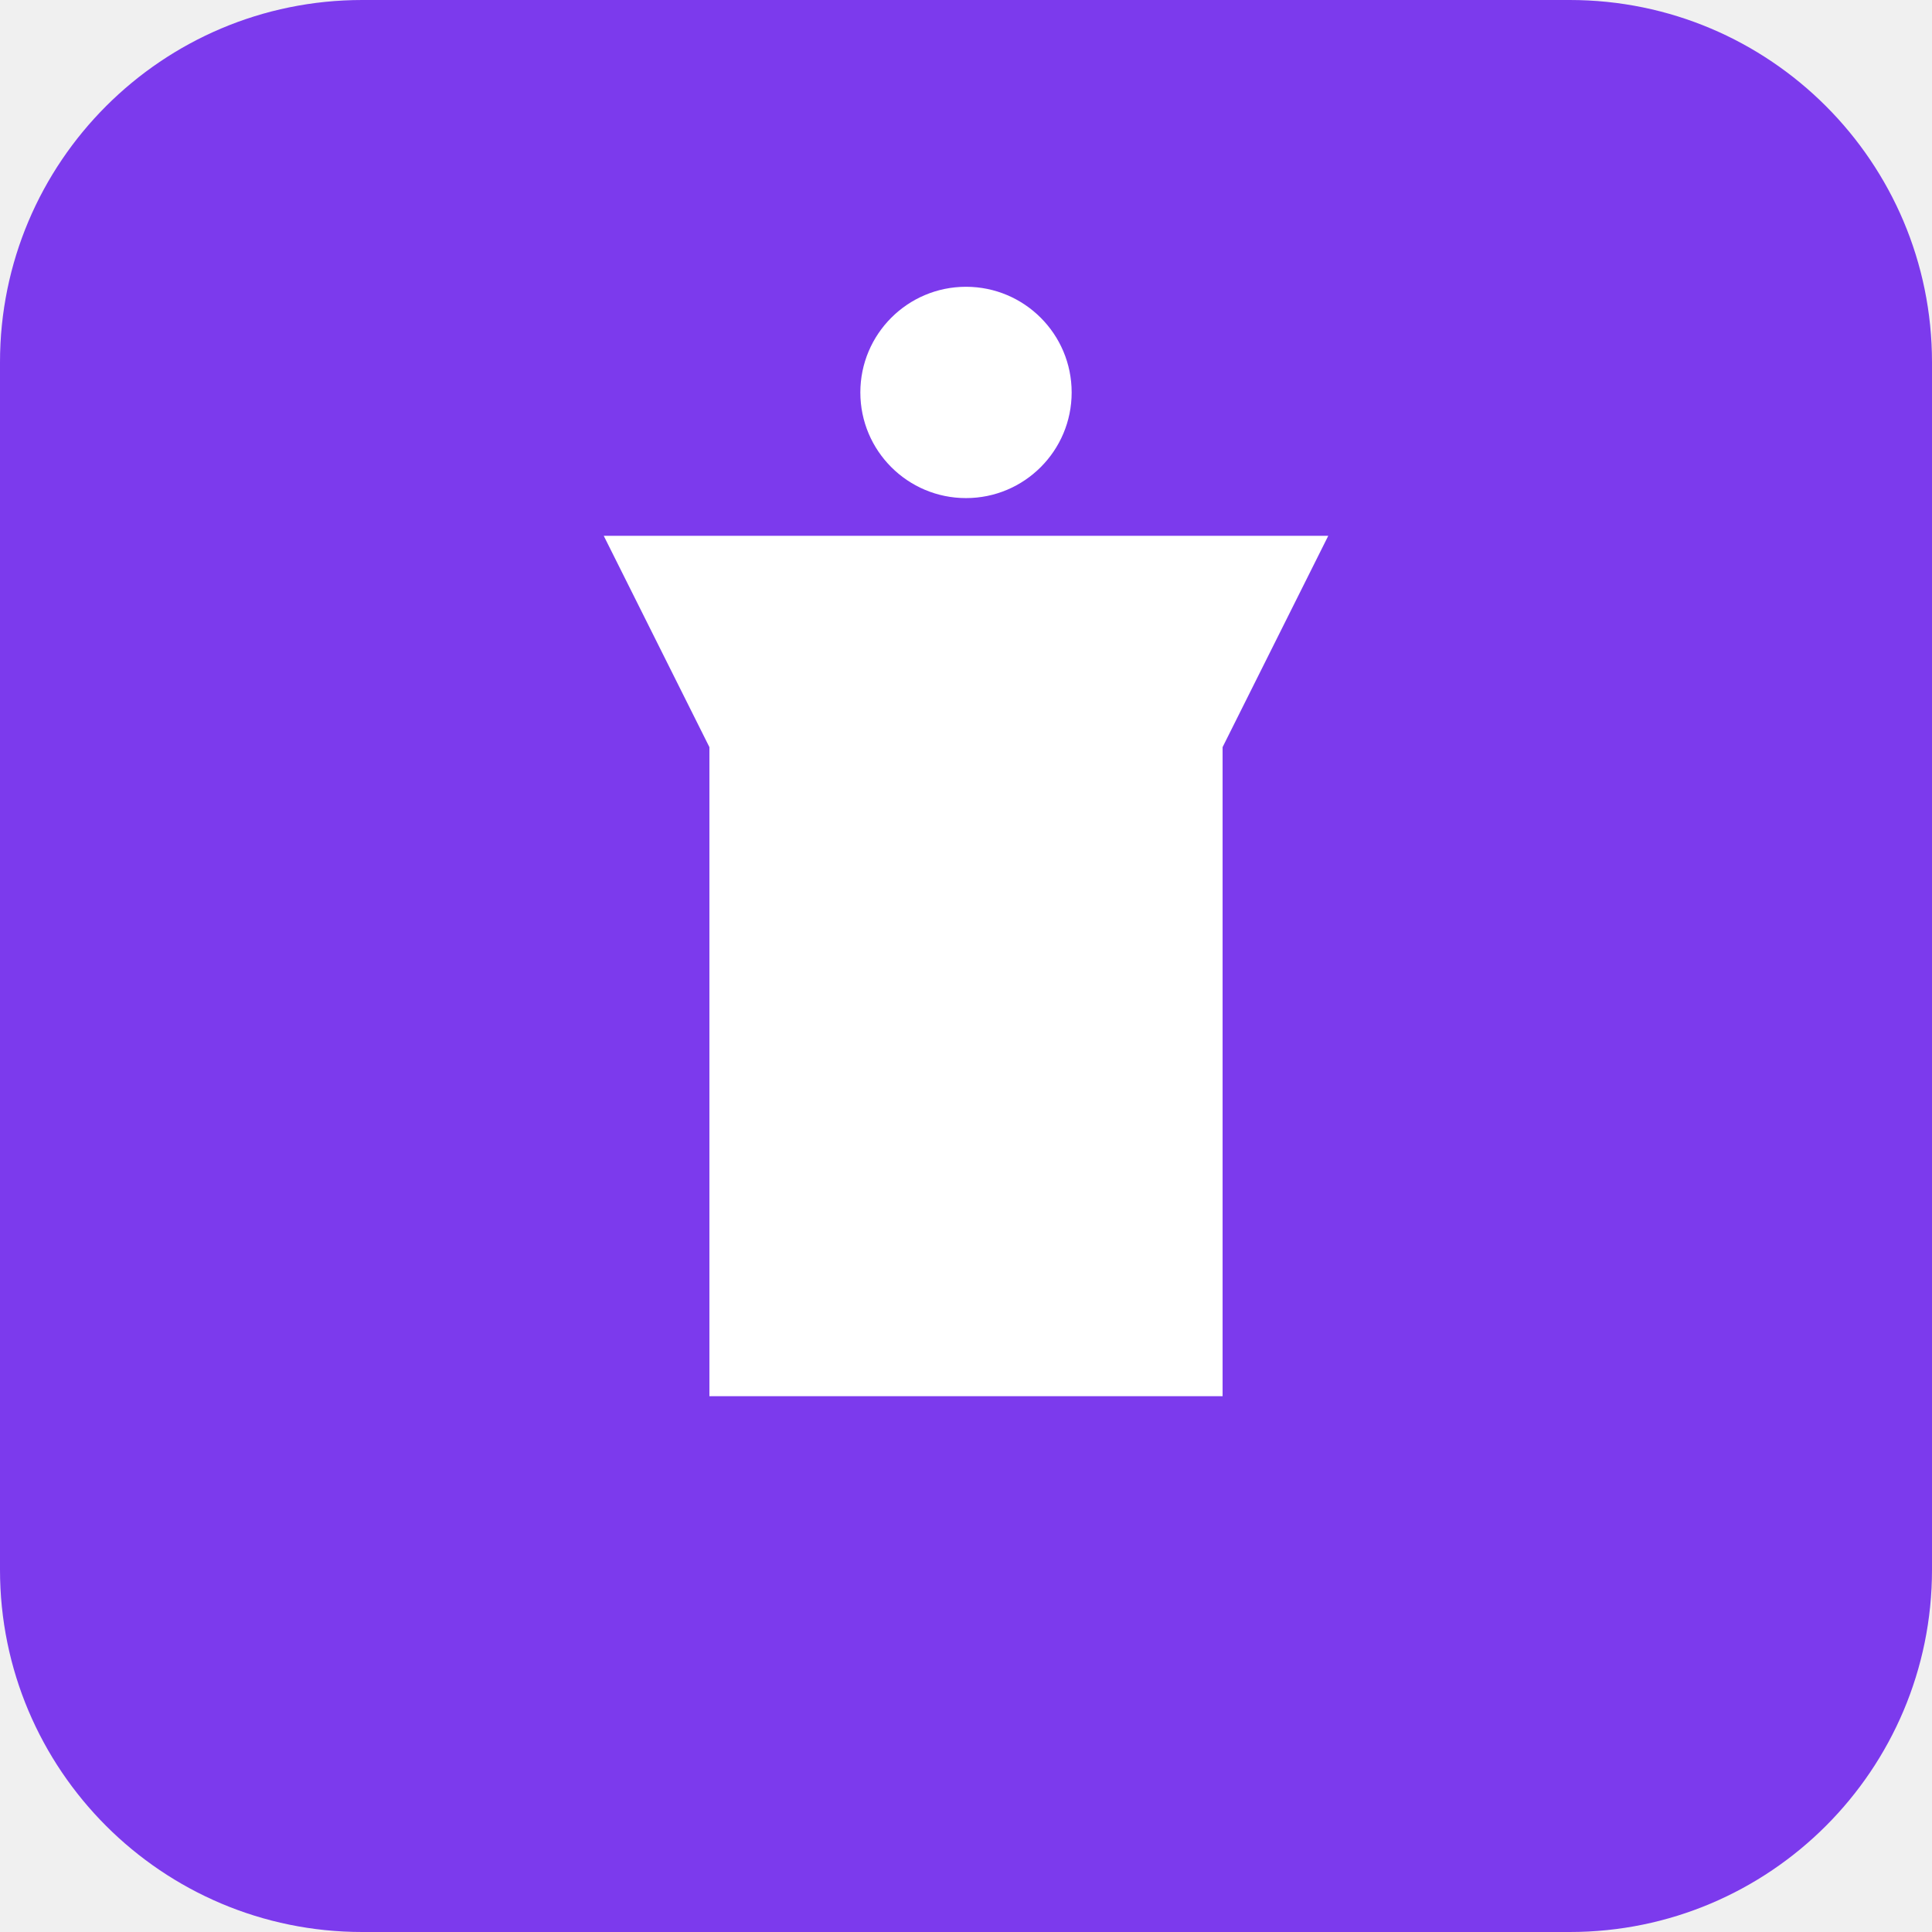
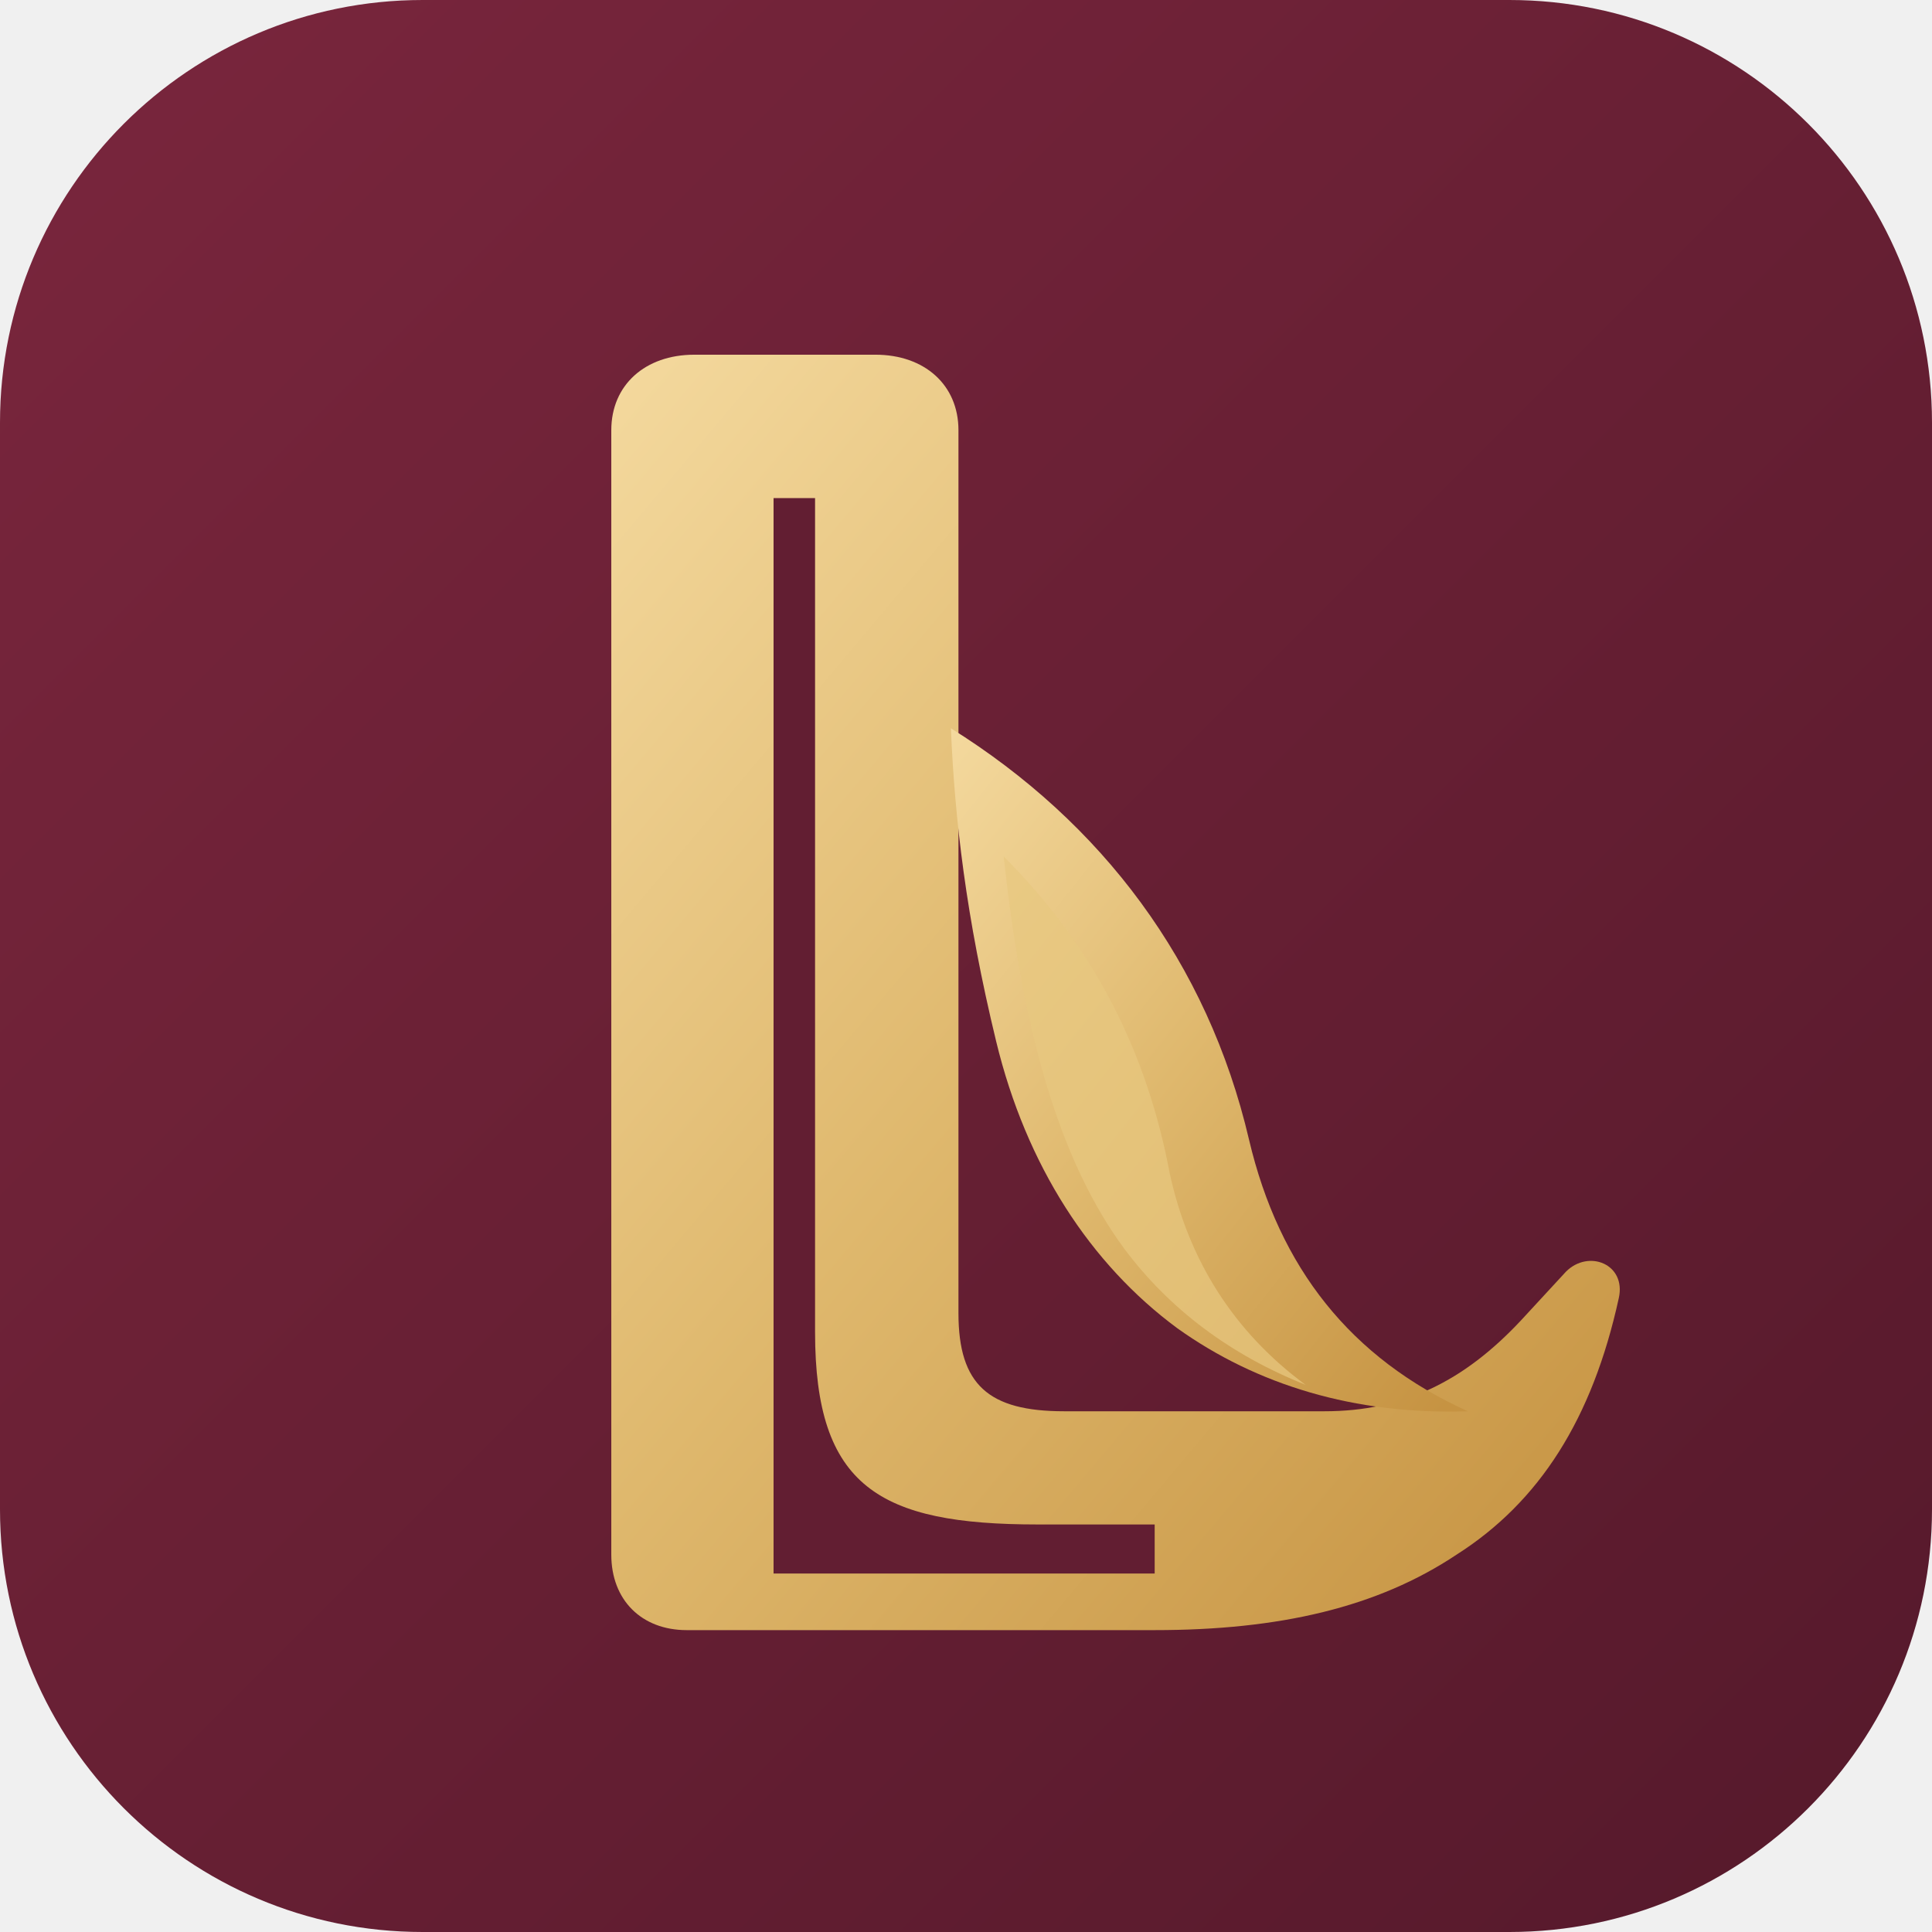
- <svg xmlns="http://www.w3.org/2000/svg" viewBox="0 0 512 512" role="img" aria-label="Dress roomshow icon 512">
-   <rect width="512" height="512" rx="96" fill="#7c3aed" />
-   <path d="M160 142h192l-28 56v172H188V198z" fill="#fff" />
-   <circle cx="256" cy="104" r="28" fill="#fff" />
+ <svg xmlns="http://www.w3.org/2000/svg" viewBox="0 0 512 512" role="img" aria-labelledby="title desc">
+   <defs>
+     <linearGradient id="bg" x1="0" y1="0" x2="1" y2="1">
+       <stop offset="0%" stop-color="#7A263D" />
+       <stop offset="100%" stop-color="#55192B" />
+     </linearGradient>
+     <linearGradient id="gold" x1="0" y1="0" x2="0.95" y2="1">
+       <stop offset="0%" stop-color="#F4D99E" />
+       <stop offset="48%" stop-color="#DFB86D" />
+       <stop offset="100%" stop-color="#C69342" />
+     </linearGradient>
+   </defs>
+   <rect width="512" height="512" rx="112" fill="url(#bg)" />
+   <path fill="url(#gold)" d="M162 114C162 102 171 94 184 94H232C245 94 254 102 254 114V348C254 367 262 374 282 374H351C372 374 388 366 403 350L415 337C421 331 431 335 429 344C422 376 408 398 386 412C365 426 339 432 306 432H182C170 432 162 424 162 412Z" />
+   <path fill="#621E32" d="M205 132H216V353C216 394 233 404 275 404H306V417H205Z" />
+   <path fill="url(#gold)" d="M252 193C292 218 320 255 331 302C339 336 358 360 389 374C359 375 333 367 312 352C289 335 272 309 264 276C256 243 253 217 252 193Z" />
+   <path fill="#E8C77F" opacity="0.72" d="M266 227C290 251 304 279 310 311C315 334 327 353 346 367C326 359 310 347 298 331C281 308 271 274 266 227Z" />
</svg>
